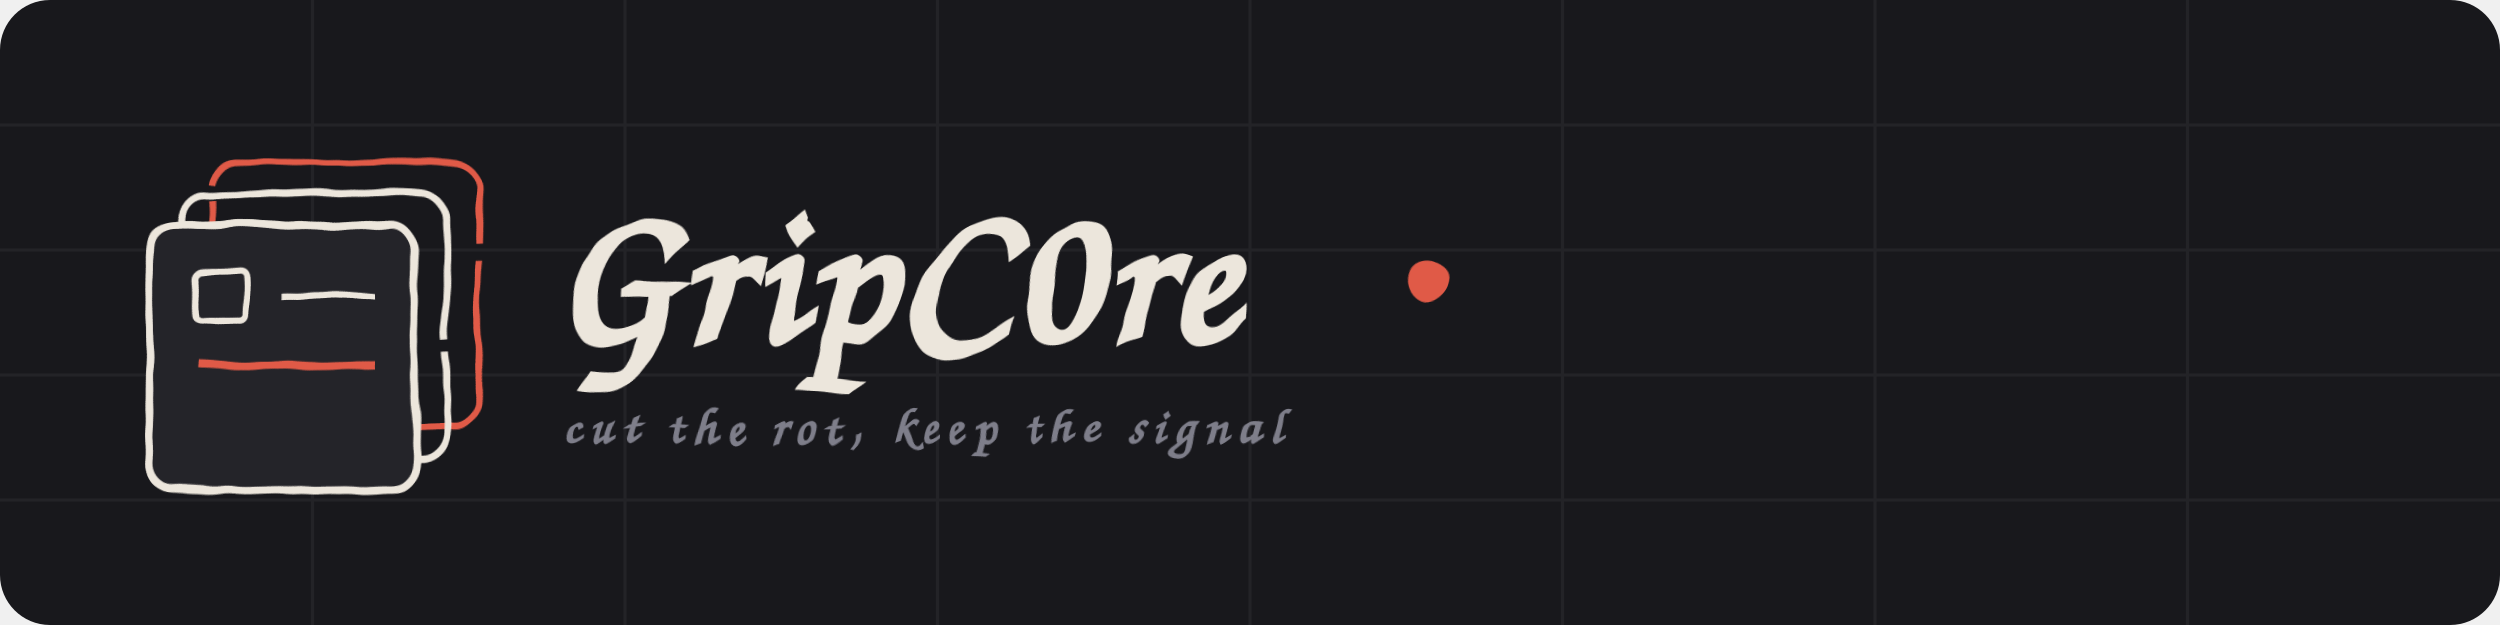
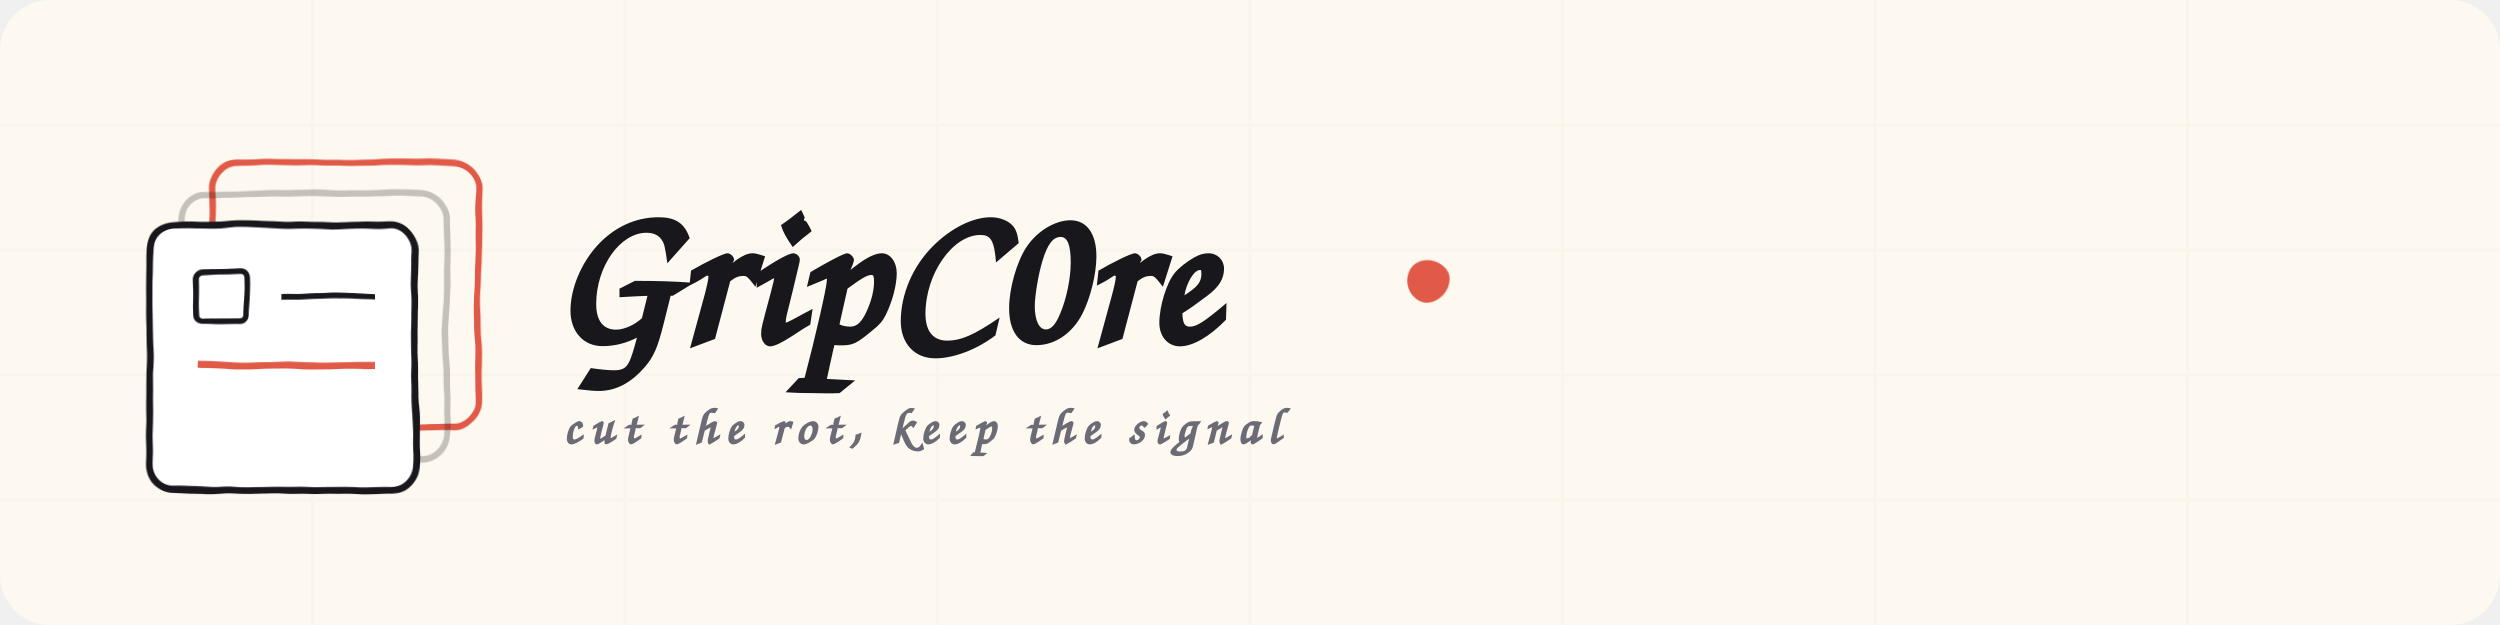
<svg xmlns="http://www.w3.org/2000/svg" width="800" height="200" viewBox="0 0 800 200" fill="none">
  <defs>
-     <filter id="rough-edge" x="-10%" y="-10%" width="120%" height="120%">
+     <filter id="gentle-rough" x="-10%" y="-10%" width="120%" height="120%">
      <feTurbulence type="fractalNoise" baseFrequency="0.04" numOctaves="3" result="noise" />
-       <feDisplacementMap in="SourceGraphic" in2="noise" scale="3.5" xChannelSelector="R" yChannelSelector="G" />
+       <feDisplacementMap in="SourceGraphic" in2="noise" scale="2" xChannelSelector="R" yChannelSelector="G" />
    </filter>
  </defs>
-   <rect width="800" height="200" rx="16" fill="#18181C" />
-   <g opacity="0.05" stroke="#ffffff" stroke-width="1">
+   <rect width="800" height="200" rx="16" fill="#FEF9F0" />
+   <g opacity="0.15" stroke="#E5E0D8" stroke-width="1">
    <path d="M 0,40 L 800,40 M 0,80 L 800,80 M 0,120 L 800,120 M 0,160 L 800,160" />
    <path d="M 100,0 L 100,200 M 200,0 L 200,200 M 300,0 L 300,200 M 400,0 L 400,200 M 500,0 L 500,200 M 600,0 L 600,200 M 700,0 L 700,200" />
  </g>
  <g transform="translate(45, 30)">
-     <g transform="translate(0, 15)" filter="url(#rough-edge)">
-       <rect x="23" y="7" width="85" height="85" rx="8" stroke="#E05A47" stroke-width="2" fill="none" stroke-dasharray="100 5" />
-       <rect x="13" y="17" width="85" height="85" rx="8" stroke="#ECE6DC" stroke-width="2.2" fill="none" stroke-dasharray="120 4" />
-       <rect x="3" y="27" width="85" height="85" rx="8" fill="#242429" stroke="#ECE6DC" stroke-width="2.5" />
-       <rect x="18" y="42" width="16" height="16" rx="2" stroke="#ECE6DC" stroke-width="2" fill="none" />
-       <line x1="45" y1="50" x2="75" y2="50" stroke="#ECE6DC" stroke-width="2" />
-       <line x1="18" y1="72" x2="75" y2="72" stroke="#E05A47" stroke-width="2.5" />
+     <g transform="translate(0, 15)" filter="url(#gentle-rough)">
+       <rect x="23" y="7" width="85" height="85" rx="8" stroke="#E05A47" stroke-width="2" fill="none" />
+       <rect x="13" y="17" width="85" height="85" rx="8" stroke="#18181C" stroke-width="2" fill="none" opacity="0.25" />
+       <rect x="3" y="27" width="85" height="85" rx="8" fill="#FFFFFF" stroke="#18181C" stroke-width="2.2" />
+       <rect x="18" y="42" width="16" height="16" rx="2" stroke="#18181C" stroke-width="1.8" fill="none" />
+       <line x1="45" y1="50" x2="75" y2="50" stroke="#18181C" stroke-width="1.8" />
+       <line x1="18" y1="72" x2="75" y2="72" stroke="#E05A47" stroke-width="2.2" />
    </g>
    <g transform="translate(130, 80)">
-       <text x="0" y="0" font-family="'Virgil', 'Comic Sans MS', cursive, sans-serif" font-size="64" font-weight="bold" fill="#ECE6DC" letter-spacing="2" filter="url(#rough-edge)">GripC0re</text>
-       <circle cx="282" cy="-20" r="7" fill="#E05A47" filter="url(#rough-edge)" />
-       <text x="5" y="32" font-family="'Virgil', 'Comic Sans MS', cursive, sans-serif" font-size="16" font-weight="bold" fill="#7E7E8A" letter-spacing="3" filter="url(#rough-edge)">cut the rot, keep the signal</text>
+       <text x="0" y="0" font-family="'Virgil', 'Comic Sans MS', cursive, sans-serif" font-size="64" font-weight="bold" fill="#18181C" letter-spacing="1">GripC0re</text>
+       <circle cx="282" cy="-20" r="7" fill="#E05A47" filter="url(#gentle-rough)" />
+       <text x="5" y="32" font-family="'Virgil', 'Comic Sans MS', cursive, sans-serif" font-size="16" font-weight="bold" fill="#6B6B76" letter-spacing="3">cut the rot, keep the signal</text>
    </g>
  </g>
</svg>
